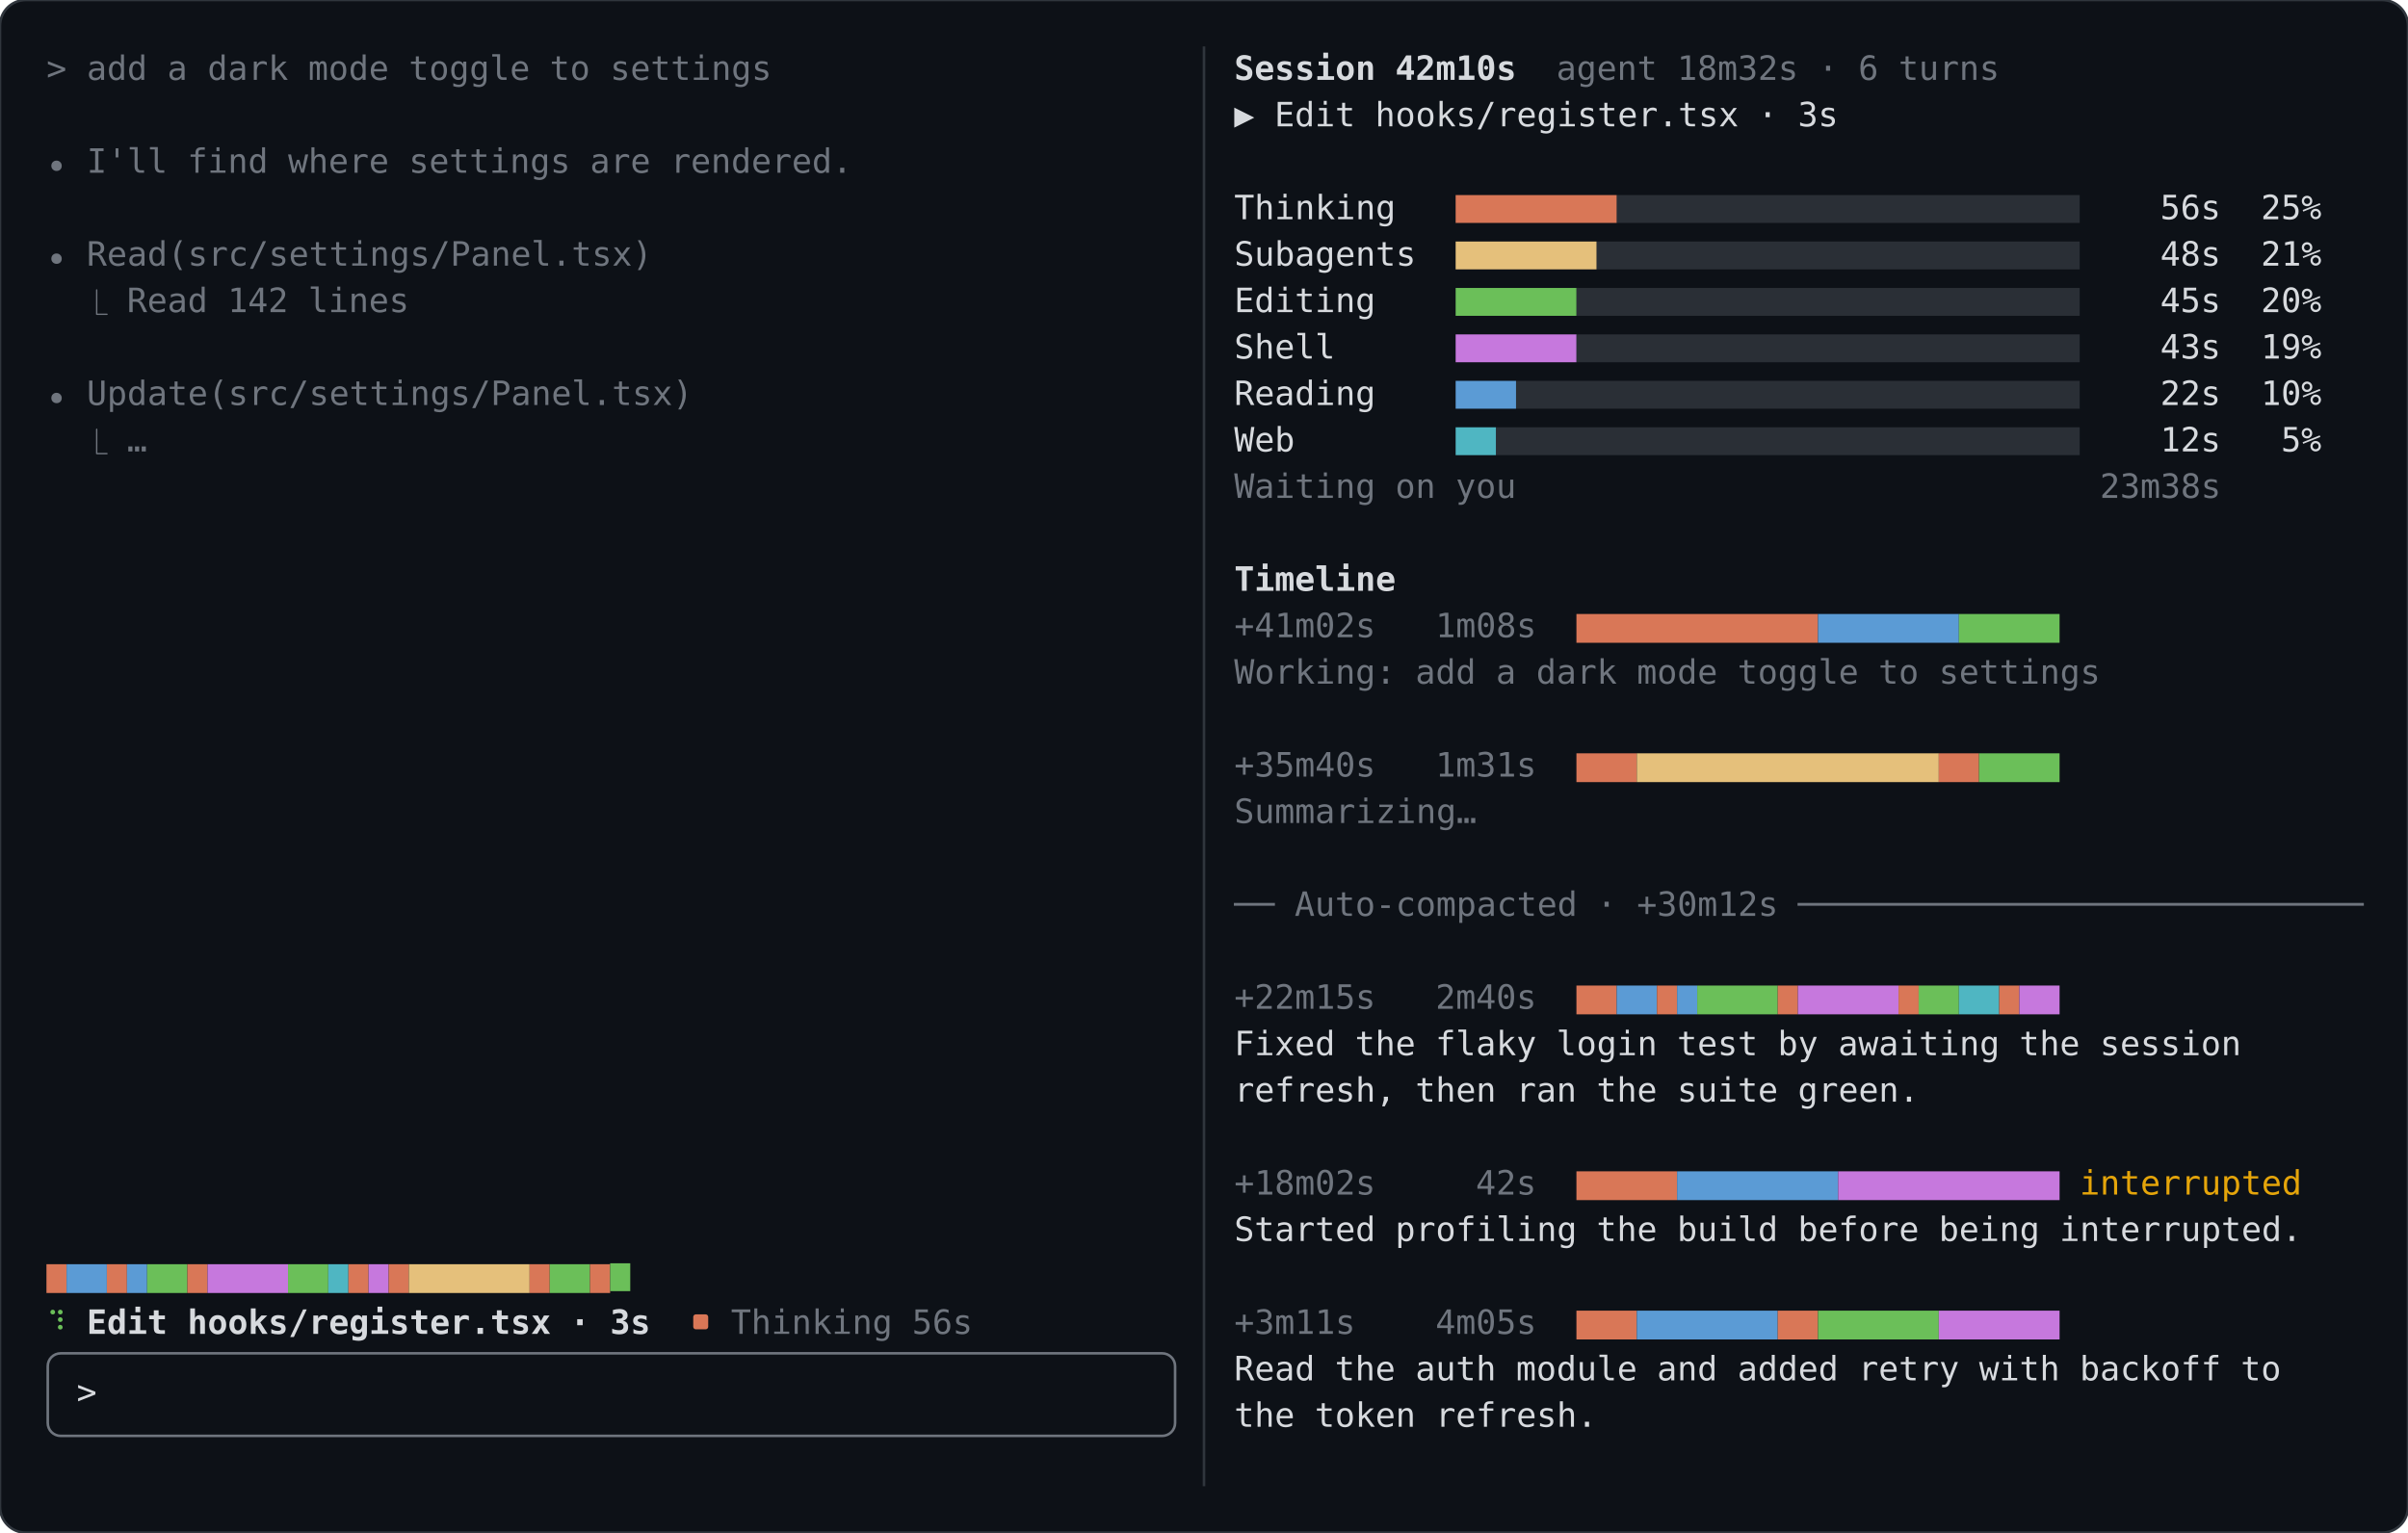
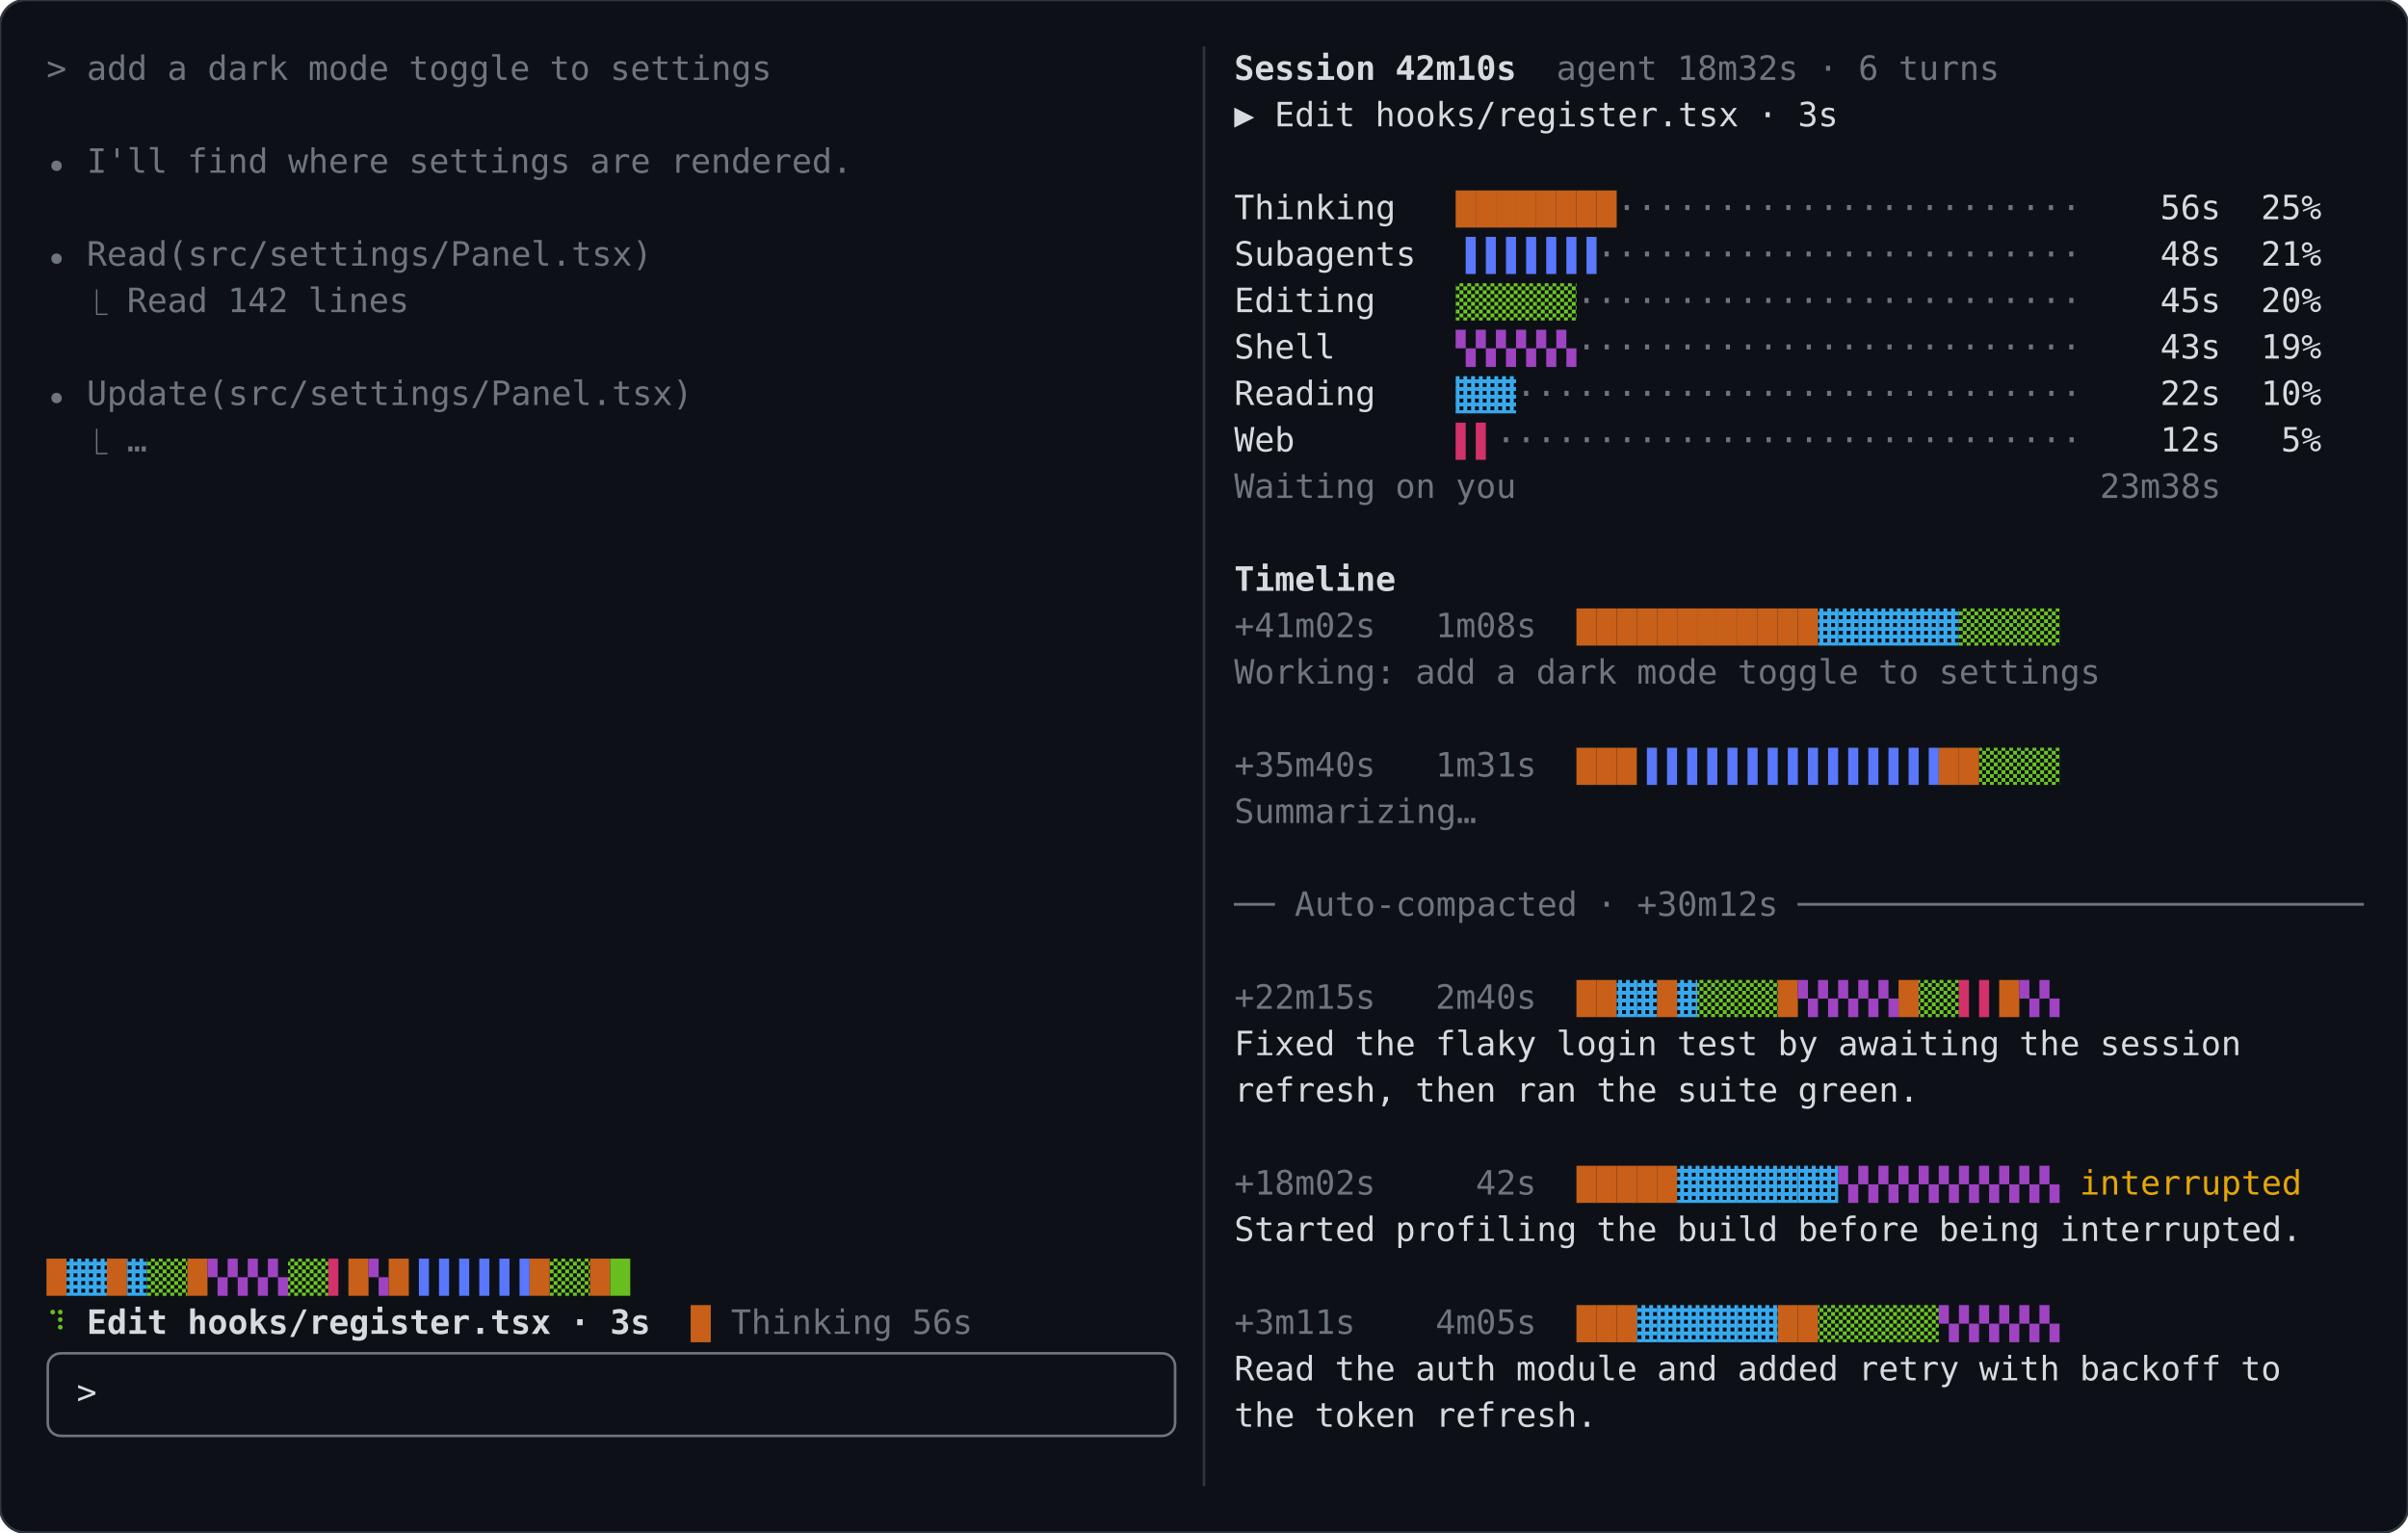
<svg xmlns="http://www.w3.org/2000/svg" width="933" height="594" viewBox="0 0 933 594">
+   <defs>
+     <pattern id="shade037A8EC" width="3" height="3" patternUnits="userSpaceOnUse">
+       <rect x="0" y="0" width="1.5" height="1.5" fill="#37A8EC" />
+       <rect x="1.5" y="0" width="1.5" height="1.5" fill="#37A8EC" />
+       <rect x="0" y="1.5" width="1.5" height="1.5" fill="#37A8EC" />
+     </pattern>
+     <pattern id="shade168BE1F" width="3" height="3" patternUnits="userSpaceOnUse">
+       <rect x="0" y="0" width="1.5" height="1.5" fill="#68BE1F" />
+       <rect x="1.5" y="1.5" width="1.5" height="1.5" fill="#68BE1F" />
+     </pattern>
+   </defs>
  <rect width="933" height="594" rx="10" fill="#0d1117" stroke="#30363d" />
  <g font-family="ui-monospace, SFMono-Regular, Menlo, Consolas, monospace" font-size="13">
    <text x="18" y="30.96" textLength="7.8" lengthAdjust="spacingAndGlyphs" fill="#6f757e">&gt;</text>
    <text x="33.6" y="30.96" textLength="23.4" lengthAdjust="spacingAndGlyphs" fill="#6f757e">add</text>
    <text x="64.8" y="30.96" textLength="7.8" lengthAdjust="spacingAndGlyphs" fill="#6f757e">a</text>
    <text x="80.4" y="30.96" textLength="31.2" lengthAdjust="spacingAndGlyphs" fill="#6f757e">dark</text>
    <text x="119.4" y="30.96" textLength="31.2" lengthAdjust="spacingAndGlyphs" fill="#6f757e">mode</text>
    <text x="158.4" y="30.96" textLength="46.8" lengthAdjust="spacingAndGlyphs" fill="#6f757e">toggle</text>
    <text x="213" y="30.96" textLength="15.6" lengthAdjust="spacingAndGlyphs" fill="#6f757e">to</text>
    <text x="236.4" y="30.96" textLength="62.4" lengthAdjust="spacingAndGlyphs" fill="#6f757e">settings</text>
    <text x="18" y="66.96" textLength="7.8" lengthAdjust="spacingAndGlyphs" fill="#6f757e">⏺</text>
    <text x="33.6" y="66.96" textLength="31.2" lengthAdjust="spacingAndGlyphs" fill="#6f757e">I'll</text>
    <text x="72.6" y="66.96" textLength="31.2" lengthAdjust="spacingAndGlyphs" fill="#6f757e">find</text>
    <text x="111.6" y="66.96" textLength="39" lengthAdjust="spacingAndGlyphs" fill="#6f757e">where</text>
    <text x="158.4" y="66.96" textLength="62.4" lengthAdjust="spacingAndGlyphs" fill="#6f757e">settings</text>
    <text x="228.6" y="66.96" textLength="23.4" lengthAdjust="spacingAndGlyphs" fill="#6f757e">are</text>
    <text x="259.8" y="66.96" textLength="70.2" lengthAdjust="spacingAndGlyphs" fill="#6f757e">rendered.</text>
    <text x="18" y="102.96" textLength="7.8" lengthAdjust="spacingAndGlyphs" fill="#6f757e">⏺</text>
    <text x="33.6" y="102.96" textLength="218.4" lengthAdjust="spacingAndGlyphs" fill="#6f757e">Read(src/settings/Panel.tsx)</text>
    <text x="33.6" y="120.96" textLength="7.8" lengthAdjust="spacingAndGlyphs" fill="#6f757e">⎿</text>
    <text x="49.2" y="120.96" textLength="31.2" lengthAdjust="spacingAndGlyphs" fill="#6f757e">Read</text>
    <text x="88.2" y="120.96" textLength="23.4" lengthAdjust="spacingAndGlyphs" fill="#6f757e">142</text>
    <text x="119.4" y="120.96" textLength="39" lengthAdjust="spacingAndGlyphs" fill="#6f757e">lines</text>
    <text x="18" y="156.96" textLength="7.8" lengthAdjust="spacingAndGlyphs" fill="#6f757e">⏺</text>
    <text x="33.6" y="156.96" textLength="234" lengthAdjust="spacingAndGlyphs" fill="#6f757e">Update(src/settings/Panel.tsx)</text>
    <text x="33.6" y="174.96" textLength="7.8" lengthAdjust="spacingAndGlyphs" fill="#6f757e">⎿</text>
    <text x="49.2" y="174.96" textLength="7.8" lengthAdjust="spacingAndGlyphs" fill="#6f757e">…</text>
-     <rect x="18" y="489.96" width="7.8" height="11.16" fill="#D97757" />
-     <rect x="25.8" y="489.96" width="15.6" height="11.16" fill="#5B9BD5" />
-     <rect x="41.4" y="489.96" width="7.8" height="11.16" fill="#D97757" />
-     <rect x="49.2" y="489.96" width="7.8" height="11.16" fill="#5B9BD5" />
-     <rect x="57" y="489.96" width="15.6" height="11.16" fill="#6BBF59" />
-     <rect x="72.6" y="489.96" width="7.8" height="11.16" fill="#D97757" />
-     <rect x="80.4" y="489.96" width="31.2" height="11.16" fill="#C678DD" />
-     <rect x="111.6" y="489.96" width="15.6" height="11.16" fill="#6BBF59" />
-     <rect x="127.2" y="489.96" width="7.8" height="11.16" fill="#4FB6C2" />
-     <rect x="135" y="489.96" width="7.8" height="11.16" fill="#D97757" />
-     <rect x="142.8" y="489.96" width="7.8" height="11.16" fill="#C678DD" />
-     <rect x="150.6" y="489.96" width="7.8" height="11.16" fill="#D97757" />
-     <rect x="158.4" y="489.96" width="46.8" height="11.16" fill="#E5C07B" />
-     <rect x="205.2" y="489.96" width="7.8" height="11.16" fill="#D97757" />
-     <rect x="213" y="489.96" width="15.6" height="11.16" fill="#6BBF59" />
-     <rect x="228.6" y="489.96" width="7.8" height="11.16" fill="#D97757" />
-     <rect x="236.4" y="489.6" width="7.8" height="10.8" fill="#6BBF59" />
-     <text x="18" y="516.96" textLength="7.8" lengthAdjust="spacingAndGlyphs" fill="#6BBF59">⠹</text>
+     <rect x="18" y="487.8" width="7.8" height="14.4" fill="#C8601A" />
+     <rect x="25.8" y="487.8" width="7.8" height="14.4" fill="url(#shade037A8EC)" />
+     <rect x="33.6" y="487.8" width="7.8" height="14.4" fill="url(#shade037A8EC)" />
+     <rect x="41.4" y="487.8" width="7.8" height="14.4" fill="#C8601A" />
+     <rect x="49.2" y="487.8" width="7.8" height="14.4" fill="url(#shade037A8EC)" />
+     <rect x="57" y="487.8" width="7.8" height="14.4" fill="url(#shade168BE1F)" />
+     <rect x="64.8" y="487.8" width="7.8" height="14.4" fill="url(#shade168BE1F)" />
+     <rect x="72.6" y="487.8" width="7.8" height="14.4" fill="#C8601A" />
+     <rect x="80.4" y="487.8" width="3.9" height="7.2" fill="#9F43C3" />
+     <rect x="84.3" y="495" width="3.9" height="7.2" fill="#9F43C3" />
+     <rect x="88.2" y="487.8" width="3.9" height="7.2" fill="#9F43C3" />
+     <rect x="92.1" y="495" width="3.9" height="7.2" fill="#9F43C3" />
+     <rect x="96" y="487.8" width="3.9" height="7.2" fill="#9F43C3" />
+     <rect x="99.9" y="495" width="3.9" height="7.2" fill="#9F43C3" />
+     <rect x="103.8" y="487.8" width="3.9" height="7.2" fill="#9F43C3" />
+     <rect x="107.7" y="495" width="3.9" height="7.2" fill="#9F43C3" />
+     <rect x="111.6" y="487.8" width="7.8" height="14.4" fill="url(#shade168BE1F)" />
+     <rect x="119.4" y="487.8" width="7.8" height="14.4" fill="url(#shade168BE1F)" />
+     <rect x="127.2" y="487.8" width="3.9" height="14.4" fill="#D3316A" />
+     <rect x="135" y="487.8" width="7.8" height="14.4" fill="#C8601A" />
+     <rect x="142.8" y="487.8" width="3.9" height="7.2" fill="#9F43C3" />
+     <rect x="146.7" y="495" width="3.9" height="7.2" fill="#9F43C3" />
+     <rect x="150.6" y="487.8" width="7.8" height="14.4" fill="#C8601A" />
+     <rect x="162.3" y="487.8" width="3.9" height="14.4" fill="#5978FD" />
+     <rect x="170.1" y="487.8" width="3.9" height="14.4" fill="#5978FD" />
+     <rect x="177.9" y="487.8" width="3.9" height="14.4" fill="#5978FD" />
+     <rect x="185.7" y="487.8" width="3.9" height="14.4" fill="#5978FD" />
+     <rect x="193.5" y="487.8" width="3.9" height="14.4" fill="#5978FD" />
+     <rect x="201.3" y="487.8" width="3.9" height="14.4" fill="#5978FD" />
+     <rect x="205.2" y="487.8" width="7.8" height="14.4" fill="#C8601A" />
+     <rect x="213" y="487.8" width="7.8" height="14.4" fill="url(#shade168BE1F)" />
+     <rect x="220.8" y="487.8" width="7.8" height="14.4" fill="url(#shade168BE1F)" />
+     <rect x="228.6" y="487.8" width="7.8" height="14.4" fill="#C8601A" />
+     <rect x="236.4" y="487.8" width="7.8" height="14.4" fill="#68BE1F" />
+     <text x="18" y="516.96" textLength="7.8" lengthAdjust="spacingAndGlyphs" fill="#68BE1F">⠹</text>
    <text x="33.6" y="516.96" textLength="31.2" lengthAdjust="spacingAndGlyphs" fill="#d7dade" font-weight="700">Edit</text>
    <text x="72.6" y="516.96" textLength="140.4" lengthAdjust="spacingAndGlyphs" fill="#d7dade" font-weight="700">hooks/register.tsx</text>
    <text x="220.8" y="516.96" textLength="7.8" lengthAdjust="spacingAndGlyphs" fill="#d7dade" font-weight="700">·</text>
    <text x="236.4" y="516.96" textLength="15.6" lengthAdjust="spacingAndGlyphs" fill="#d7dade" font-weight="700">3s</text>
-     <rect x="268.6" y="509.4" width="5.8" height="5.8" rx="1" fill="#D97757" />
+     <rect x="267.6" y="505.8" width="7.8" height="14.4" fill="#C8601A" />
    <text x="283.2" y="516.96" textLength="62.4" lengthAdjust="spacingAndGlyphs" fill="#6f757e">Thinking</text>
    <text x="353.4" y="516.96" textLength="23.4" lengthAdjust="spacingAndGlyphs" fill="#6f757e">56s</text>
    <rect x="18.5" y="524.5" width="436.8" height="32" rx="5" fill="none" stroke="#6f757e" />
    <text x="29.7" y="544" fill="#d7dade">&gt;</text>
    <line x1="466.5" y1="18" x2="466.5" y2="576" stroke="#30363d" />
    <text x="478.2" y="30.96" textLength="54.6" lengthAdjust="spacingAndGlyphs" fill="#d7dade" font-weight="700">Session</text>
    <text x="540.6" y="30.96" textLength="46.8" lengthAdjust="spacingAndGlyphs" fill="#d7dade" font-weight="700">42m10s</text>
    <text x="603" y="30.96" textLength="39" lengthAdjust="spacingAndGlyphs" fill="#6f757e">agent</text>
    <text x="649.8" y="30.96" textLength="46.8" lengthAdjust="spacingAndGlyphs" fill="#6f757e">18m32s</text>
    <text x="704.4" y="30.96" textLength="7.8" lengthAdjust="spacingAndGlyphs" fill="#6f757e">·</text>
    <text x="720" y="30.96" textLength="7.8" lengthAdjust="spacingAndGlyphs" fill="#6f757e">6</text>
    <text x="735.6" y="30.96" textLength="39" lengthAdjust="spacingAndGlyphs" fill="#6f757e">turns</text>
    <text x="478.2" y="48.96" textLength="7.8" lengthAdjust="spacingAndGlyphs" fill="#d7dade">▶</text>
    <text x="493.8" y="48.96" textLength="31.2" lengthAdjust="spacingAndGlyphs" fill="#d7dade">Edit</text>
    <text x="532.8" y="48.96" textLength="140.4" lengthAdjust="spacingAndGlyphs" fill="#d7dade">hooks/register.tsx</text>
    <text x="681" y="48.96" textLength="7.8" lengthAdjust="spacingAndGlyphs" fill="#d7dade">·</text>
    <text x="696.6" y="48.96" textLength="15.6" lengthAdjust="spacingAndGlyphs" fill="#d7dade">3s</text>
    <text x="478.2" y="84.96" textLength="62.4" lengthAdjust="spacingAndGlyphs" fill="#d7dade">Thinking</text>
-     <rect x="564" y="75.6" width="62.4" height="10.8" fill="#D97757" />
-     <rect x="626.4" y="75.6" width="179.4" height="10.8" fill="#6f757e" opacity="0.3" />
+     <rect x="564" y="73.8" width="7.8" height="14.4" fill="#C8601A" />
+     <rect x="571.8" y="73.8" width="7.8" height="14.4" fill="#C8601A" />
+     <rect x="579.6" y="73.8" width="7.8" height="14.4" fill="#C8601A" />
+     <rect x="587.4" y="73.8" width="7.8" height="14.4" fill="#C8601A" />
+     <rect x="595.2" y="73.8" width="7.8" height="14.4" fill="#C8601A" />
+     <rect x="603" y="73.8" width="7.8" height="14.4" fill="#C8601A" />
+     <rect x="610.8" y="73.8" width="7.8" height="14.4" fill="#C8601A" />
+     <rect x="618.6" y="73.8" width="7.8" height="14.4" fill="#C8601A" />
+     <text x="626.4" y="84.96" textLength="179.4" lengthAdjust="spacingAndGlyphs" fill="#6f757e">·······················</text>
    <text x="837" y="84.96" textLength="23.4" lengthAdjust="spacingAndGlyphs" fill="#d7dade">56s</text>
    <text x="876" y="84.96" textLength="23.4" lengthAdjust="spacingAndGlyphs" fill="#d7dade">25%</text>
    <text x="478.2" y="102.96" textLength="70.2" lengthAdjust="spacingAndGlyphs" fill="#d7dade">Subagents</text>
-     <rect x="564" y="93.6" width="54.6" height="10.8" fill="#E5C07B" />
-     <rect x="618.6" y="93.6" width="187.2" height="10.8" fill="#6f757e" opacity="0.3" />
+     <rect x="567.9" y="91.8" width="3.9" height="14.4" fill="#5978FD" />
+     <rect x="575.7" y="91.8" width="3.9" height="14.4" fill="#5978FD" />
+     <rect x="583.5" y="91.8" width="3.9" height="14.4" fill="#5978FD" />
+     <rect x="591.3" y="91.8" width="3.9" height="14.4" fill="#5978FD" />
+     <rect x="599.1" y="91.8" width="3.9" height="14.4" fill="#5978FD" />
+     <rect x="606.9" y="91.8" width="3.9" height="14.4" fill="#5978FD" />
+     <rect x="614.7" y="91.8" width="3.9" height="14.4" fill="#5978FD" />
+     <text x="618.6" y="102.96" textLength="187.2" lengthAdjust="spacingAndGlyphs" fill="#6f757e">························</text>
    <text x="837" y="102.96" textLength="23.4" lengthAdjust="spacingAndGlyphs" fill="#d7dade">48s</text>
    <text x="876" y="102.96" textLength="23.4" lengthAdjust="spacingAndGlyphs" fill="#d7dade">21%</text>
    <text x="478.2" y="120.96" textLength="54.6" lengthAdjust="spacingAndGlyphs" fill="#d7dade">Editing</text>
-     <rect x="564" y="111.6" width="46.8" height="10.8" fill="#6BBF59" />
-     <rect x="610.8" y="111.6" width="195" height="10.8" fill="#6f757e" opacity="0.3" />
+     <rect x="564" y="109.8" width="7.8" height="14.4" fill="url(#shade168BE1F)" />
+     <rect x="571.8" y="109.8" width="7.8" height="14.4" fill="url(#shade168BE1F)" />
+     <rect x="579.6" y="109.8" width="7.8" height="14.4" fill="url(#shade168BE1F)" />
+     <rect x="587.4" y="109.8" width="7.8" height="14.4" fill="url(#shade168BE1F)" />
+     <rect x="595.2" y="109.8" width="7.8" height="14.4" fill="url(#shade168BE1F)" />
+     <rect x="603" y="109.8" width="7.8" height="14.4" fill="url(#shade168BE1F)" />
+     <text x="610.8" y="120.96" textLength="195" lengthAdjust="spacingAndGlyphs" fill="#6f757e">·························</text>
    <text x="837" y="120.96" textLength="23.4" lengthAdjust="spacingAndGlyphs" fill="#d7dade">45s</text>
    <text x="876" y="120.96" textLength="23.4" lengthAdjust="spacingAndGlyphs" fill="#d7dade">20%</text>
    <text x="478.2" y="138.96" textLength="39" lengthAdjust="spacingAndGlyphs" fill="#d7dade">Shell</text>
-     <rect x="564" y="129.6" width="46.8" height="10.8" fill="#C678DD" />
-     <rect x="610.8" y="129.6" width="195" height="10.8" fill="#6f757e" opacity="0.3" />
+     <rect x="564" y="127.8" width="3.9" height="7.2" fill="#9F43C3" />
+     <rect x="567.9" y="135" width="3.9" height="7.2" fill="#9F43C3" />
+     <rect x="571.8" y="127.8" width="3.9" height="7.2" fill="#9F43C3" />
+     <rect x="575.7" y="135" width="3.9" height="7.2" fill="#9F43C3" />
+     <rect x="579.6" y="127.8" width="3.9" height="7.2" fill="#9F43C3" />
+     <rect x="583.5" y="135" width="3.9" height="7.2" fill="#9F43C3" />
+     <rect x="587.4" y="127.8" width="3.9" height="7.2" fill="#9F43C3" />
+     <rect x="591.3" y="135" width="3.9" height="7.2" fill="#9F43C3" />
+     <rect x="595.2" y="127.8" width="3.9" height="7.2" fill="#9F43C3" />
+     <rect x="599.1" y="135" width="3.9" height="7.2" fill="#9F43C3" />
+     <rect x="603" y="127.8" width="3.9" height="7.2" fill="#9F43C3" />
+     <rect x="606.9" y="135" width="3.9" height="7.2" fill="#9F43C3" />
+     <text x="610.8" y="138.96" textLength="195" lengthAdjust="spacingAndGlyphs" fill="#6f757e">·························</text>
    <text x="837" y="138.96" textLength="23.4" lengthAdjust="spacingAndGlyphs" fill="#d7dade">43s</text>
    <text x="876" y="138.96" textLength="23.4" lengthAdjust="spacingAndGlyphs" fill="#d7dade">19%</text>
    <text x="478.2" y="156.96" textLength="54.6" lengthAdjust="spacingAndGlyphs" fill="#d7dade">Reading</text>
-     <rect x="564" y="147.6" width="23.4" height="10.8" fill="#5B9BD5" />
-     <rect x="587.4" y="147.6" width="218.4" height="10.8" fill="#6f757e" opacity="0.3" />
+     <rect x="564" y="145.8" width="7.8" height="14.4" fill="url(#shade037A8EC)" />
+     <rect x="571.8" y="145.8" width="7.8" height="14.4" fill="url(#shade037A8EC)" />
+     <rect x="579.6" y="145.8" width="7.8" height="14.4" fill="url(#shade037A8EC)" />
+     <text x="587.4" y="156.96" textLength="218.4" lengthAdjust="spacingAndGlyphs" fill="#6f757e">····························</text>
    <text x="837" y="156.96" textLength="23.4" lengthAdjust="spacingAndGlyphs" fill="#d7dade">22s</text>
    <text x="876" y="156.96" textLength="23.4" lengthAdjust="spacingAndGlyphs" fill="#d7dade">10%</text>
    <text x="478.2" y="174.96" textLength="23.4" lengthAdjust="spacingAndGlyphs" fill="#d7dade">Web</text>
-     <rect x="564" y="165.6" width="15.6" height="10.8" fill="#4FB6C2" />
-     <rect x="579.6" y="165.6" width="226.2" height="10.8" fill="#6f757e" opacity="0.3" />
+     <rect x="564" y="163.8" width="3.9" height="14.4" fill="#D3316A" />
+     <rect x="571.8" y="163.8" width="3.9" height="14.4" fill="#D3316A" />
+     <text x="579.6" y="174.96" textLength="226.2" lengthAdjust="spacingAndGlyphs" fill="#6f757e">·····························</text>
    <text x="837" y="174.96" textLength="23.4" lengthAdjust="spacingAndGlyphs" fill="#d7dade">12s</text>
    <text x="883.8" y="174.96" textLength="15.6" lengthAdjust="spacingAndGlyphs" fill="#d7dade">5%</text>
    <text x="478.2" y="192.96" textLength="54.6" lengthAdjust="spacingAndGlyphs" fill="#6f757e">Waiting</text>
    <text x="540.6" y="192.96" textLength="15.6" lengthAdjust="spacingAndGlyphs" fill="#6f757e">on</text>
    <text x="564" y="192.96" textLength="23.4" lengthAdjust="spacingAndGlyphs" fill="#6f757e">you</text>
    <text x="813.6" y="192.96" textLength="46.8" lengthAdjust="spacingAndGlyphs" fill="#6f757e">23m38s</text>
    <text x="478.2" y="228.96" textLength="62.4" lengthAdjust="spacingAndGlyphs" fill="#d7dade" font-weight="700">Timeline</text>
    <text x="478.2" y="246.96" textLength="54.6" lengthAdjust="spacingAndGlyphs" fill="#6f757e">+41m02s</text>
    <text x="556.2" y="246.96" textLength="39" lengthAdjust="spacingAndGlyphs" fill="#6f757e">1m08s</text>
-     <rect x="610.8" y="237.96" width="93.6" height="11.16" fill="#D97757" />
-     <rect x="704.4" y="237.96" width="54.6" height="11.16" fill="#5B9BD5" />
-     <rect x="759" y="237.96" width="39" height="11.16" fill="#6BBF59" />
+     <rect x="610.8" y="235.8" width="7.8" height="14.4" fill="#C8601A" />
+     <rect x="618.6" y="235.8" width="7.8" height="14.4" fill="#C8601A" />
+     <rect x="626.4" y="235.8" width="7.8" height="14.4" fill="#C8601A" />
+     <rect x="634.2" y="235.8" width="7.8" height="14.4" fill="#C8601A" />
+     <rect x="642" y="235.8" width="7.8" height="14.4" fill="#C8601A" />
+     <rect x="649.8" y="235.8" width="7.8" height="14.4" fill="#C8601A" />
+     <rect x="657.6" y="235.8" width="7.8" height="14.4" fill="#C8601A" />
+     <rect x="665.4" y="235.8" width="7.8" height="14.4" fill="#C8601A" />
+     <rect x="673.2" y="235.8" width="7.8" height="14.4" fill="#C8601A" />
+     <rect x="681" y="235.8" width="7.8" height="14.4" fill="#C8601A" />
+     <rect x="688.8" y="235.8" width="7.8" height="14.4" fill="#C8601A" />
+     <rect x="696.6" y="235.8" width="7.8" height="14.4" fill="#C8601A" />
+     <rect x="704.4" y="235.8" width="7.8" height="14.4" fill="url(#shade037A8EC)" />
+     <rect x="712.2" y="235.8" width="7.8" height="14.4" fill="url(#shade037A8EC)" />
+     <rect x="720" y="235.8" width="7.8" height="14.4" fill="url(#shade037A8EC)" />
+     <rect x="727.8" y="235.8" width="7.8" height="14.4" fill="url(#shade037A8EC)" />
+     <rect x="735.6" y="235.8" width="7.8" height="14.4" fill="url(#shade037A8EC)" />
+     <rect x="743.4" y="235.8" width="7.8" height="14.4" fill="url(#shade037A8EC)" />
+     <rect x="751.2" y="235.8" width="7.8" height="14.4" fill="url(#shade037A8EC)" />
+     <rect x="759" y="235.8" width="7.8" height="14.4" fill="url(#shade168BE1F)" />
+     <rect x="766.8" y="235.8" width="7.8" height="14.4" fill="url(#shade168BE1F)" />
+     <rect x="774.6" y="235.8" width="7.8" height="14.4" fill="url(#shade168BE1F)" />
+     <rect x="782.4" y="235.8" width="7.8" height="14.4" fill="url(#shade168BE1F)" />
+     <rect x="790.2" y="235.8" width="7.8" height="14.4" fill="url(#shade168BE1F)" />
    <text x="478.2" y="264.96" textLength="62.4" lengthAdjust="spacingAndGlyphs" fill="#6f757e">Working:</text>
    <text x="548.4" y="264.96" textLength="23.4" lengthAdjust="spacingAndGlyphs" fill="#6f757e">add</text>
    <text x="579.6" y="264.96" textLength="7.8" lengthAdjust="spacingAndGlyphs" fill="#6f757e">a</text>
    <text x="595.2" y="264.96" textLength="31.2" lengthAdjust="spacingAndGlyphs" fill="#6f757e">dark</text>
    <text x="634.2" y="264.96" textLength="31.2" lengthAdjust="spacingAndGlyphs" fill="#6f757e">mode</text>
    <text x="673.2" y="264.96" textLength="46.8" lengthAdjust="spacingAndGlyphs" fill="#6f757e">toggle</text>
    <text x="727.8" y="264.96" textLength="15.6" lengthAdjust="spacingAndGlyphs" fill="#6f757e">to</text>
    <text x="751.2" y="264.96" textLength="62.4" lengthAdjust="spacingAndGlyphs" fill="#6f757e">settings</text>
    <text x="478.2" y="300.96" textLength="54.6" lengthAdjust="spacingAndGlyphs" fill="#6f757e">+35m40s</text>
    <text x="556.2" y="300.96" textLength="39" lengthAdjust="spacingAndGlyphs" fill="#6f757e">1m31s</text>
-     <rect x="610.8" y="291.96" width="23.4" height="11.16" fill="#D97757" />
-     <rect x="634.2" y="291.96" width="117" height="11.16" fill="#E5C07B" />
-     <rect x="751.2" y="291.96" width="15.6" height="11.16" fill="#D97757" />
-     <rect x="766.8" y="291.96" width="31.2" height="11.16" fill="#6BBF59" />
+     <rect x="610.8" y="289.8" width="7.8" height="14.4" fill="#C8601A" />
+     <rect x="618.6" y="289.8" width="7.8" height="14.4" fill="#C8601A" />
+     <rect x="626.4" y="289.8" width="7.8" height="14.4" fill="#C8601A" />
+     <rect x="638.1" y="289.8" width="3.9" height="14.4" fill="#5978FD" />
+     <rect x="645.9" y="289.8" width="3.9" height="14.4" fill="#5978FD" />
+     <rect x="653.7" y="289.8" width="3.9" height="14.4" fill="#5978FD" />
+     <rect x="661.5" y="289.8" width="3.9" height="14.4" fill="#5978FD" />
+     <rect x="669.3" y="289.8" width="3.9" height="14.4" fill="#5978FD" />
+     <rect x="677.1" y="289.8" width="3.9" height="14.4" fill="#5978FD" />
+     <rect x="684.9" y="289.8" width="3.9" height="14.4" fill="#5978FD" />
+     <rect x="692.7" y="289.8" width="3.9" height="14.4" fill="#5978FD" />
+     <rect x="700.5" y="289.8" width="3.9" height="14.4" fill="#5978FD" />
+     <rect x="708.3" y="289.8" width="3.9" height="14.4" fill="#5978FD" />
+     <rect x="716.1" y="289.8" width="3.9" height="14.4" fill="#5978FD" />
+     <rect x="723.9" y="289.8" width="3.9" height="14.4" fill="#5978FD" />
+     <rect x="731.7" y="289.8" width="3.9" height="14.4" fill="#5978FD" />
+     <rect x="739.5" y="289.8" width="3.9" height="14.4" fill="#5978FD" />
+     <rect x="747.3" y="289.8" width="3.9" height="14.4" fill="#5978FD" />
+     <rect x="751.2" y="289.8" width="7.8" height="14.4" fill="#C8601A" />
+     <rect x="759" y="289.8" width="7.8" height="14.4" fill="#C8601A" />
+     <rect x="766.8" y="289.8" width="7.8" height="14.4" fill="url(#shade168BE1F)" />
+     <rect x="774.6" y="289.8" width="7.8" height="14.4" fill="url(#shade168BE1F)" />
+     <rect x="782.4" y="289.8" width="7.8" height="14.4" fill="url(#shade168BE1F)" />
+     <rect x="790.2" y="289.8" width="7.8" height="14.4" fill="url(#shade168BE1F)" />
    <text x="478.2" y="318.96" textLength="93.6" lengthAdjust="spacingAndGlyphs" fill="#6f757e">Summarizing…</text>
    <text x="478.2" y="354.96" textLength="15.6" lengthAdjust="spacingAndGlyphs" fill="#6f757e">──</text>
    <text x="501.6" y="354.96" textLength="109.2" lengthAdjust="spacingAndGlyphs" fill="#6f757e">Auto-compacted</text>
    <text x="618.6" y="354.96" textLength="7.8" lengthAdjust="spacingAndGlyphs" fill="#6f757e">·</text>
    <text x="634.2" y="354.96" textLength="54.6" lengthAdjust="spacingAndGlyphs" fill="#6f757e">+30m12s</text>
    <text x="696.6" y="354.96" textLength="218.4" lengthAdjust="spacingAndGlyphs" fill="#6f757e">────────────────────────────</text>
    <text x="478.2" y="390.96" textLength="54.6" lengthAdjust="spacingAndGlyphs" fill="#6f757e">+22m15s</text>
    <text x="556.2" y="390.96" textLength="39" lengthAdjust="spacingAndGlyphs" fill="#6f757e">2m40s</text>
-     <rect x="610.8" y="381.96" width="15.6" height="11.16" fill="#D97757" />
-     <rect x="626.4" y="381.96" width="15.6" height="11.16" fill="#5B9BD5" />
-     <rect x="642" y="381.96" width="7.8" height="11.16" fill="#D97757" />
-     <rect x="649.8" y="381.96" width="7.8" height="11.16" fill="#5B9BD5" />
-     <rect x="657.6" y="381.96" width="31.2" height="11.16" fill="#6BBF59" />
-     <rect x="688.8" y="381.96" width="7.8" height="11.16" fill="#D97757" />
-     <rect x="696.6" y="381.96" width="39" height="11.16" fill="#C678DD" />
-     <rect x="735.6" y="381.96" width="7.8" height="11.16" fill="#D97757" />
-     <rect x="743.4" y="381.96" width="15.6" height="11.16" fill="#6BBF59" />
-     <rect x="759" y="381.96" width="15.6" height="11.16" fill="#4FB6C2" />
-     <rect x="774.6" y="381.96" width="7.8" height="11.16" fill="#D97757" />
-     <rect x="782.4" y="381.96" width="15.6" height="11.16" fill="#C678DD" />
+     <rect x="610.8" y="379.8" width="7.8" height="14.4" fill="#C8601A" />
+     <rect x="618.6" y="379.8" width="7.8" height="14.4" fill="#C8601A" />
+     <rect x="626.4" y="379.8" width="7.8" height="14.4" fill="url(#shade037A8EC)" />
+     <rect x="634.2" y="379.8" width="7.8" height="14.4" fill="url(#shade037A8EC)" />
+     <rect x="642" y="379.8" width="7.8" height="14.4" fill="#C8601A" />
+     <rect x="649.8" y="379.8" width="7.8" height="14.4" fill="url(#shade037A8EC)" />
+     <rect x="657.6" y="379.8" width="7.8" height="14.4" fill="url(#shade168BE1F)" />
+     <rect x="665.4" y="379.8" width="7.8" height="14.4" fill="url(#shade168BE1F)" />
+     <rect x="673.2" y="379.8" width="7.8" height="14.4" fill="url(#shade168BE1F)" />
+     <rect x="681" y="379.8" width="7.8" height="14.4" fill="url(#shade168BE1F)" />
+     <rect x="688.8" y="379.8" width="7.8" height="14.4" fill="#C8601A" />
+     <rect x="696.6" y="379.8" width="3.9" height="7.2" fill="#9F43C3" />
+     <rect x="700.5" y="387" width="3.9" height="7.2" fill="#9F43C3" />
+     <rect x="704.4" y="379.8" width="3.9" height="7.2" fill="#9F43C3" />
+     <rect x="708.3" y="387" width="3.9" height="7.2" fill="#9F43C3" />
+     <rect x="712.2" y="379.8" width="3.9" height="7.2" fill="#9F43C3" />
+     <rect x="716.1" y="387" width="3.9" height="7.2" fill="#9F43C3" />
+     <rect x="720" y="379.8" width="3.9" height="7.2" fill="#9F43C3" />
+     <rect x="723.9" y="387" width="3.9" height="7.2" fill="#9F43C3" />
+     <rect x="727.8" y="379.8" width="3.9" height="7.2" fill="#9F43C3" />
+     <rect x="731.7" y="387" width="3.9" height="7.2" fill="#9F43C3" />
+     <rect x="735.6" y="379.8" width="7.8" height="14.4" fill="#C8601A" />
+     <rect x="743.4" y="379.8" width="7.8" height="14.4" fill="url(#shade168BE1F)" />
+     <rect x="751.2" y="379.8" width="7.8" height="14.4" fill="url(#shade168BE1F)" />
+     <rect x="759" y="379.8" width="3.9" height="14.4" fill="#D3316A" />
+     <rect x="766.8" y="379.8" width="3.9" height="14.4" fill="#D3316A" />
+     <rect x="774.6" y="379.8" width="7.8" height="14.4" fill="#C8601A" />
+     <rect x="782.4" y="379.8" width="3.9" height="7.2" fill="#9F43C3" />
+     <rect x="786.3" y="387" width="3.9" height="7.2" fill="#9F43C3" />
+     <rect x="790.2" y="379.8" width="3.9" height="7.2" fill="#9F43C3" />
+     <rect x="794.1" y="387" width="3.9" height="7.2" fill="#9F43C3" />
    <text x="478.2" y="408.96" textLength="39" lengthAdjust="spacingAndGlyphs" fill="#d7dade">Fixed</text>
    <text x="525" y="408.96" textLength="23.4" lengthAdjust="spacingAndGlyphs" fill="#d7dade">the</text>
    <text x="556.2" y="408.96" textLength="39" lengthAdjust="spacingAndGlyphs" fill="#d7dade">flaky</text>
    <text x="603" y="408.96" textLength="39" lengthAdjust="spacingAndGlyphs" fill="#d7dade">login</text>
    <text x="649.8" y="408.96" textLength="31.2" lengthAdjust="spacingAndGlyphs" fill="#d7dade">test</text>
    <text x="688.8" y="408.96" textLength="15.6" lengthAdjust="spacingAndGlyphs" fill="#d7dade">by</text>
    <text x="712.2" y="408.96" textLength="62.4" lengthAdjust="spacingAndGlyphs" fill="#d7dade">awaiting</text>
    <text x="782.4" y="408.96" textLength="23.4" lengthAdjust="spacingAndGlyphs" fill="#d7dade">the</text>
    <text x="813.6" y="408.96" textLength="54.6" lengthAdjust="spacingAndGlyphs" fill="#d7dade">session</text>
    <text x="478.2" y="426.96" textLength="62.4" lengthAdjust="spacingAndGlyphs" fill="#d7dade">refresh,</text>
    <text x="548.4" y="426.96" textLength="31.2" lengthAdjust="spacingAndGlyphs" fill="#d7dade">then</text>
    <text x="587.4" y="426.96" textLength="23.4" lengthAdjust="spacingAndGlyphs" fill="#d7dade">ran</text>
    <text x="618.6" y="426.96" textLength="23.4" lengthAdjust="spacingAndGlyphs" fill="#d7dade">the</text>
    <text x="649.8" y="426.96" textLength="39" lengthAdjust="spacingAndGlyphs" fill="#d7dade">suite</text>
    <text x="696.6" y="426.96" textLength="46.8" lengthAdjust="spacingAndGlyphs" fill="#d7dade">green.</text>
    <text x="478.2" y="462.96" textLength="54.6" lengthAdjust="spacingAndGlyphs" fill="#6f757e">+18m02s</text>
    <text x="571.8" y="462.96" textLength="23.4" lengthAdjust="spacingAndGlyphs" fill="#6f757e">42s</text>
-     <rect x="610.8" y="453.96" width="39" height="11.16" fill="#D97757" />
-     <rect x="649.8" y="453.96" width="62.4" height="11.16" fill="#5B9BD5" />
-     <rect x="712.2" y="453.96" width="85.8" height="11.16" fill="#C678DD" />
+     <rect x="610.8" y="451.8" width="7.8" height="14.4" fill="#C8601A" />
+     <rect x="618.6" y="451.8" width="7.8" height="14.4" fill="#C8601A" />
+     <rect x="626.4" y="451.8" width="7.8" height="14.4" fill="#C8601A" />
+     <rect x="634.2" y="451.8" width="7.8" height="14.4" fill="#C8601A" />
+     <rect x="642" y="451.8" width="7.8" height="14.4" fill="#C8601A" />
+     <rect x="649.8" y="451.8" width="7.8" height="14.4" fill="url(#shade037A8EC)" />
+     <rect x="657.6" y="451.8" width="7.8" height="14.4" fill="url(#shade037A8EC)" />
+     <rect x="665.4" y="451.8" width="7.8" height="14.4" fill="url(#shade037A8EC)" />
+     <rect x="673.2" y="451.8" width="7.8" height="14.4" fill="url(#shade037A8EC)" />
+     <rect x="681" y="451.8" width="7.8" height="14.4" fill="url(#shade037A8EC)" />
+     <rect x="688.8" y="451.8" width="7.8" height="14.4" fill="url(#shade037A8EC)" />
+     <rect x="696.6" y="451.8" width="7.8" height="14.4" fill="url(#shade037A8EC)" />
+     <rect x="704.4" y="451.8" width="7.8" height="14.4" fill="url(#shade037A8EC)" />
+     <rect x="712.2" y="451.8" width="3.9" height="7.2" fill="#9F43C3" />
+     <rect x="716.1" y="459" width="3.9" height="7.2" fill="#9F43C3" />
+     <rect x="720" y="451.8" width="3.9" height="7.2" fill="#9F43C3" />
+     <rect x="723.9" y="459" width="3.9" height="7.2" fill="#9F43C3" />
+     <rect x="727.8" y="451.8" width="3.9" height="7.2" fill="#9F43C3" />
+     <rect x="731.7" y="459" width="3.9" height="7.2" fill="#9F43C3" />
+     <rect x="735.6" y="451.8" width="3.9" height="7.2" fill="#9F43C3" />
+     <rect x="739.5" y="459" width="3.9" height="7.2" fill="#9F43C3" />
+     <rect x="743.4" y="451.8" width="3.9" height="7.2" fill="#9F43C3" />
+     <rect x="747.3" y="459" width="3.9" height="7.2" fill="#9F43C3" />
+     <rect x="751.2" y="451.8" width="3.9" height="7.2" fill="#9F43C3" />
+     <rect x="755.1" y="459" width="3.9" height="7.2" fill="#9F43C3" />
+     <rect x="759" y="451.8" width="3.9" height="7.2" fill="#9F43C3" />
+     <rect x="762.9" y="459" width="3.9" height="7.2" fill="#9F43C3" />
+     <rect x="766.8" y="451.8" width="3.9" height="7.2" fill="#9F43C3" />
+     <rect x="770.7" y="459" width="3.9" height="7.2" fill="#9F43C3" />
+     <rect x="774.6" y="451.8" width="3.9" height="7.2" fill="#9F43C3" />
+     <rect x="778.5" y="459" width="3.9" height="7.2" fill="#9F43C3" />
+     <rect x="782.4" y="451.8" width="3.9" height="7.2" fill="#9F43C3" />
+     <rect x="786.3" y="459" width="3.9" height="7.2" fill="#9F43C3" />
+     <rect x="790.2" y="451.8" width="3.9" height="7.2" fill="#9F43C3" />
+     <rect x="794.1" y="459" width="3.9" height="7.2" fill="#9F43C3" />
    <text x="805.8" y="462.96" textLength="85.8" lengthAdjust="spacingAndGlyphs" fill="#E5A50A">interrupted</text>
    <text x="478.2" y="480.96" textLength="54.6" lengthAdjust="spacingAndGlyphs" fill="#d7dade">Started</text>
    <text x="540.6" y="480.96" textLength="70.2" lengthAdjust="spacingAndGlyphs" fill="#d7dade">profiling</text>
    <text x="618.6" y="480.96" textLength="23.4" lengthAdjust="spacingAndGlyphs" fill="#d7dade">the</text>
    <text x="649.8" y="480.96" textLength="39" lengthAdjust="spacingAndGlyphs" fill="#d7dade">build</text>
    <text x="696.6" y="480.96" textLength="46.8" lengthAdjust="spacingAndGlyphs" fill="#d7dade">before</text>
    <text x="751.2" y="480.96" textLength="39" lengthAdjust="spacingAndGlyphs" fill="#d7dade">being</text>
    <text x="798" y="480.96" textLength="93.6" lengthAdjust="spacingAndGlyphs" fill="#d7dade">interrupted.</text>
    <text x="478.2" y="516.96" textLength="46.8" lengthAdjust="spacingAndGlyphs" fill="#6f757e">+3m11s</text>
    <text x="556.2" y="516.96" textLength="39" lengthAdjust="spacingAndGlyphs" fill="#6f757e">4m05s</text>
-     <rect x="610.8" y="507.96" width="23.4" height="11.16" fill="#D97757" />
-     <rect x="634.2" y="507.96" width="54.6" height="11.16" fill="#5B9BD5" />
-     <rect x="688.8" y="507.96" width="15.6" height="11.16" fill="#D97757" />
-     <rect x="704.4" y="507.96" width="46.8" height="11.16" fill="#6BBF59" />
-     <rect x="751.2" y="507.96" width="46.8" height="11.16" fill="#C678DD" />
+     <rect x="610.8" y="505.8" width="7.8" height="14.4" fill="#C8601A" />
+     <rect x="618.6" y="505.8" width="7.8" height="14.4" fill="#C8601A" />
+     <rect x="626.4" y="505.8" width="7.8" height="14.4" fill="#C8601A" />
+     <rect x="634.2" y="505.8" width="7.8" height="14.4" fill="url(#shade037A8EC)" />
+     <rect x="642" y="505.8" width="7.8" height="14.4" fill="url(#shade037A8EC)" />
+     <rect x="649.8" y="505.8" width="7.8" height="14.4" fill="url(#shade037A8EC)" />
+     <rect x="657.6" y="505.8" width="7.8" height="14.4" fill="url(#shade037A8EC)" />
+     <rect x="665.4" y="505.8" width="7.8" height="14.4" fill="url(#shade037A8EC)" />
+     <rect x="673.2" y="505.8" width="7.8" height="14.4" fill="url(#shade037A8EC)" />
+     <rect x="681" y="505.8" width="7.8" height="14.4" fill="url(#shade037A8EC)" />
+     <rect x="688.8" y="505.8" width="7.8" height="14.4" fill="#C8601A" />
+     <rect x="696.6" y="505.8" width="7.8" height="14.4" fill="#C8601A" />
+     <rect x="704.4" y="505.8" width="7.8" height="14.4" fill="url(#shade168BE1F)" />
+     <rect x="712.2" y="505.8" width="7.8" height="14.4" fill="url(#shade168BE1F)" />
+     <rect x="720" y="505.8" width="7.8" height="14.4" fill="url(#shade168BE1F)" />
+     <rect x="727.8" y="505.8" width="7.8" height="14.4" fill="url(#shade168BE1F)" />
+     <rect x="735.6" y="505.8" width="7.8" height="14.4" fill="url(#shade168BE1F)" />
+     <rect x="743.4" y="505.8" width="7.8" height="14.4" fill="url(#shade168BE1F)" />
+     <rect x="751.2" y="505.8" width="3.9" height="7.2" fill="#9F43C3" />
+     <rect x="755.1" y="513" width="3.9" height="7.2" fill="#9F43C3" />
+     <rect x="759" y="505.8" width="3.9" height="7.2" fill="#9F43C3" />
+     <rect x="762.9" y="513" width="3.9" height="7.2" fill="#9F43C3" />
+     <rect x="766.8" y="505.8" width="3.9" height="7.2" fill="#9F43C3" />
+     <rect x="770.7" y="513" width="3.9" height="7.2" fill="#9F43C3" />
+     <rect x="774.6" y="505.8" width="3.9" height="7.2" fill="#9F43C3" />
+     <rect x="778.5" y="513" width="3.9" height="7.2" fill="#9F43C3" />
+     <rect x="782.4" y="505.8" width="3.9" height="7.2" fill="#9F43C3" />
+     <rect x="786.3" y="513" width="3.9" height="7.2" fill="#9F43C3" />
+     <rect x="790.2" y="505.8" width="3.9" height="7.2" fill="#9F43C3" />
+     <rect x="794.1" y="513" width="3.9" height="7.2" fill="#9F43C3" />
    <text x="478.2" y="534.96" textLength="31.2" lengthAdjust="spacingAndGlyphs" fill="#d7dade">Read</text>
    <text x="517.2" y="534.96" textLength="23.4" lengthAdjust="spacingAndGlyphs" fill="#d7dade">the</text>
    <text x="548.4" y="534.96" textLength="31.2" lengthAdjust="spacingAndGlyphs" fill="#d7dade">auth</text>
    <text x="587.4" y="534.96" textLength="46.8" lengthAdjust="spacingAndGlyphs" fill="#d7dade">module</text>
    <text x="642" y="534.96" textLength="23.4" lengthAdjust="spacingAndGlyphs" fill="#d7dade">and</text>
    <text x="673.2" y="534.96" textLength="39" lengthAdjust="spacingAndGlyphs" fill="#d7dade">added</text>
    <text x="720" y="534.96" textLength="39" lengthAdjust="spacingAndGlyphs" fill="#d7dade">retry</text>
    <text x="766.8" y="534.96" textLength="31.2" lengthAdjust="spacingAndGlyphs" fill="#d7dade">with</text>
    <text x="805.8" y="534.96" textLength="54.6" lengthAdjust="spacingAndGlyphs" fill="#d7dade">backoff</text>
    <text x="868.2" y="534.96" textLength="15.6" lengthAdjust="spacingAndGlyphs" fill="#d7dade">to</text>
    <text x="478.2" y="552.96" textLength="23.4" lengthAdjust="spacingAndGlyphs" fill="#d7dade">the</text>
    <text x="509.4" y="552.96" textLength="39" lengthAdjust="spacingAndGlyphs" fill="#d7dade">token</text>
    <text x="556.2" y="552.96" textLength="62.4" lengthAdjust="spacingAndGlyphs" fill="#d7dade">refresh.</text>
  </g>
</svg>
